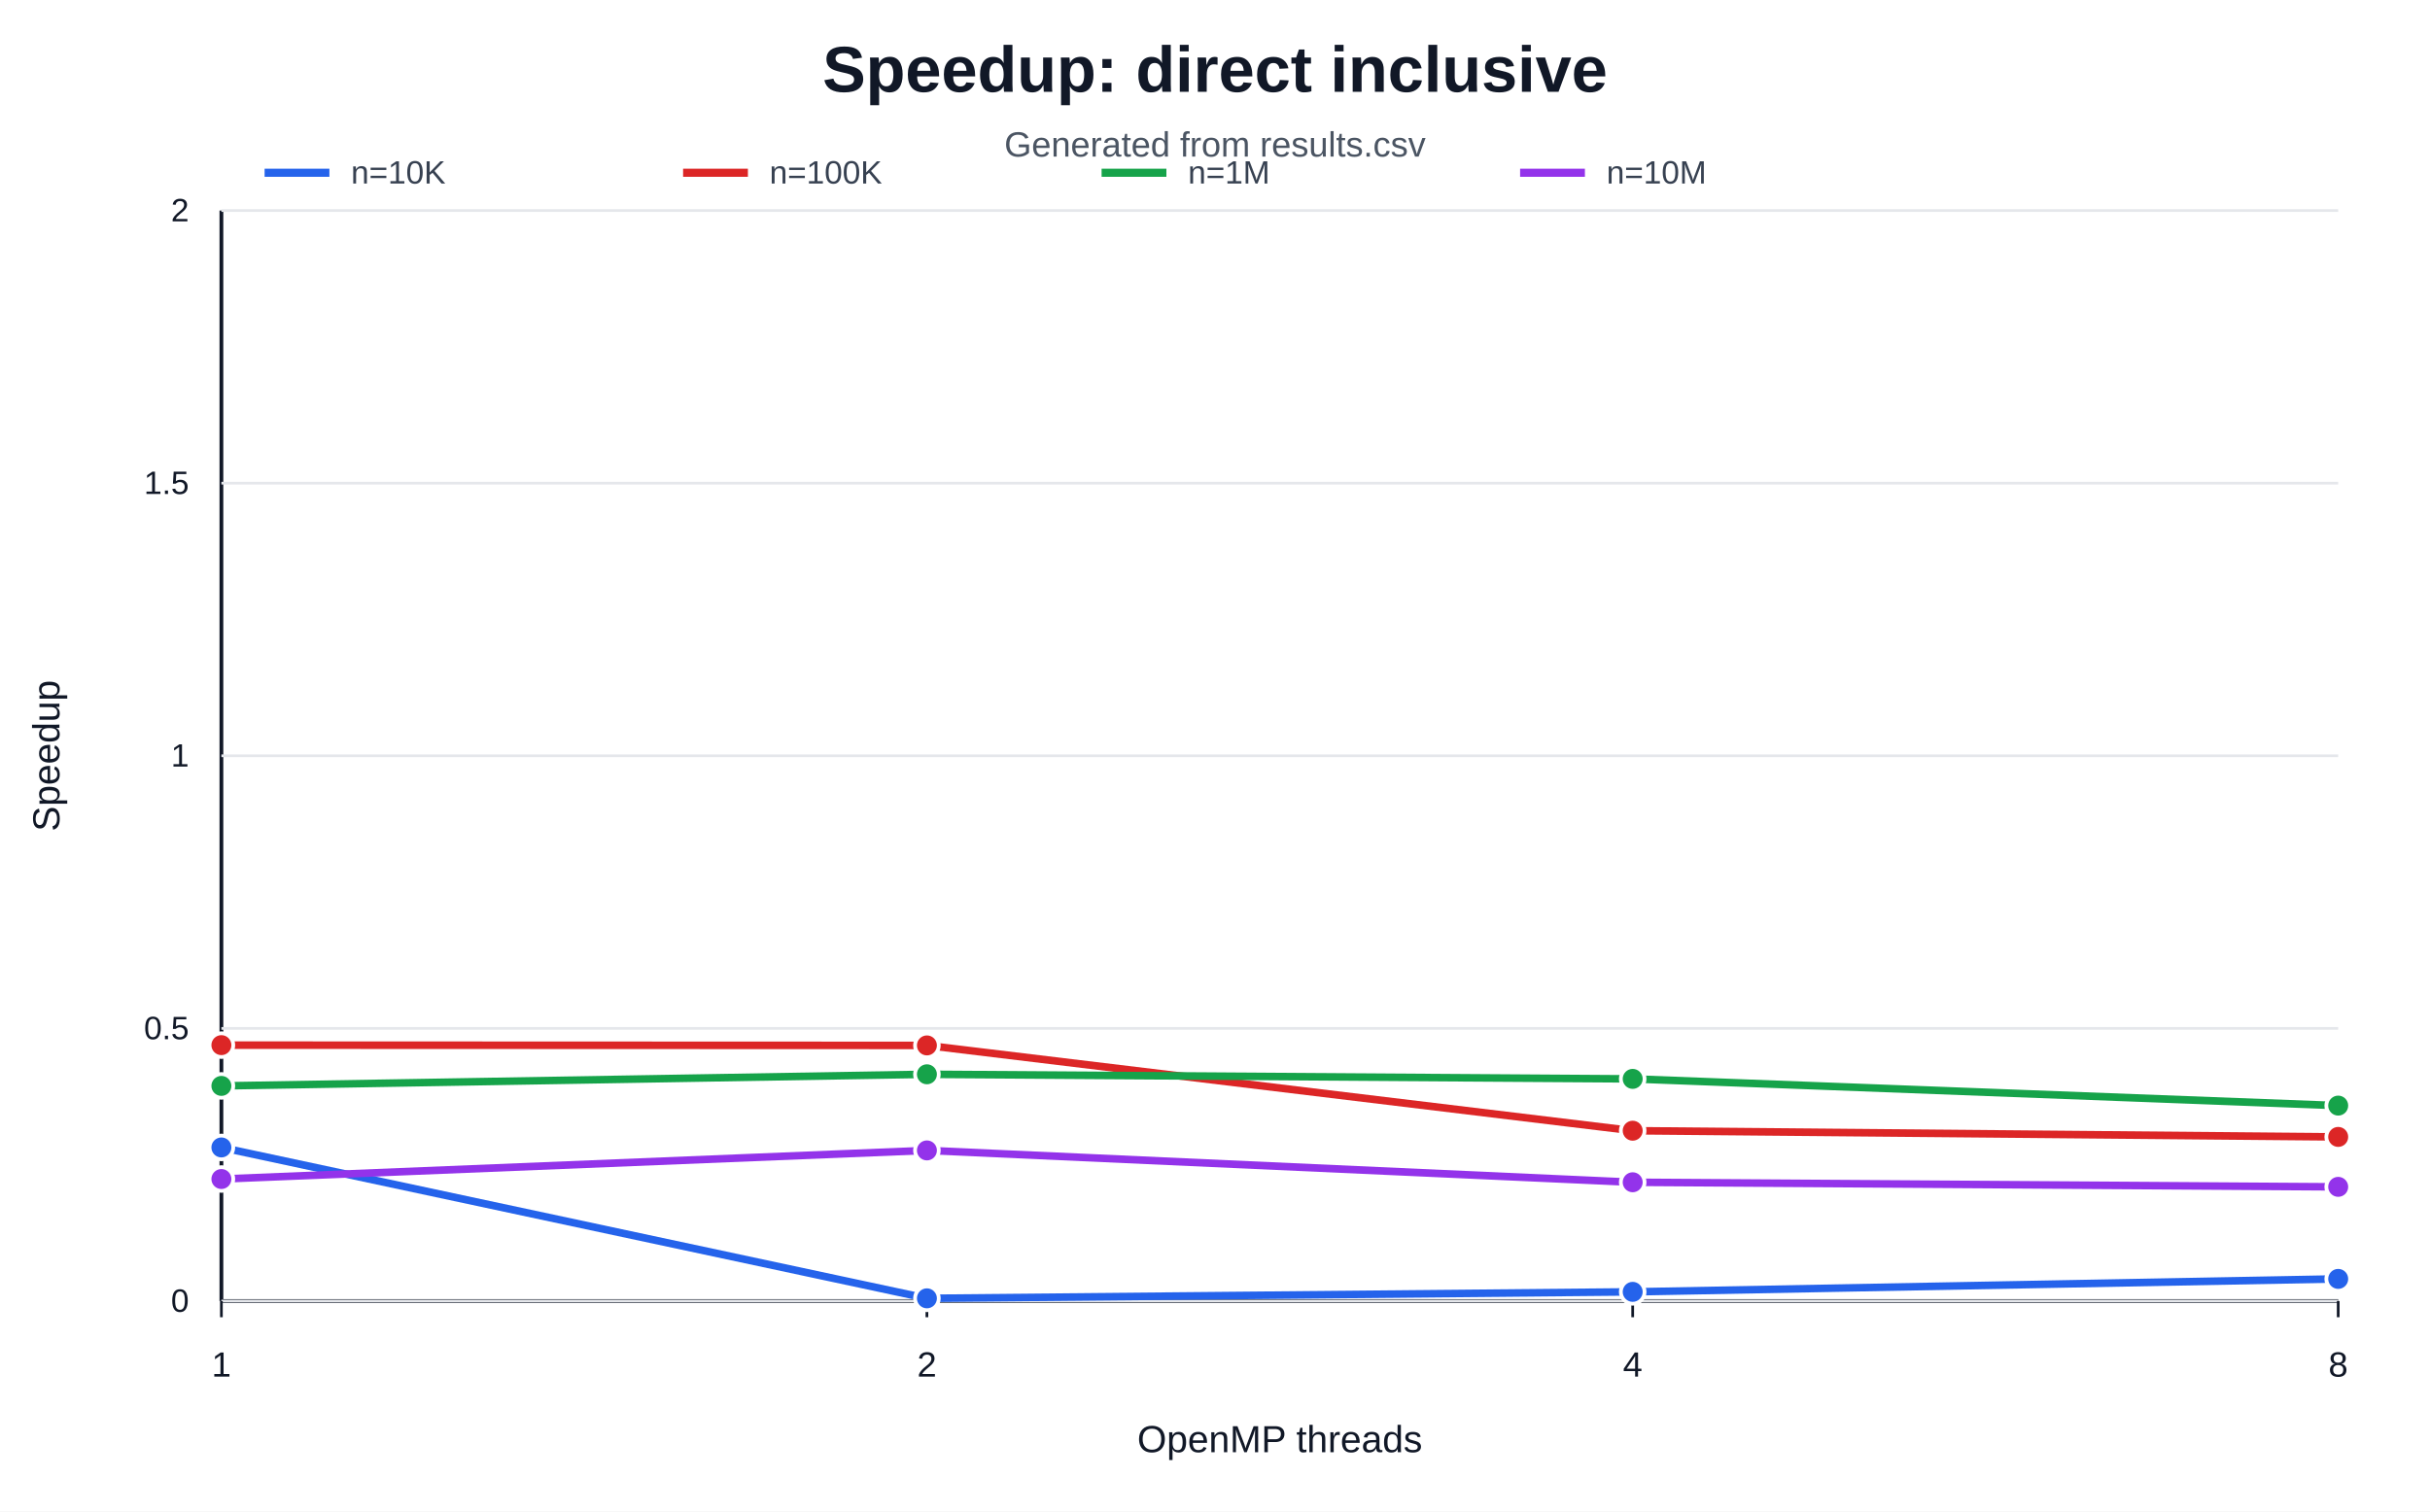
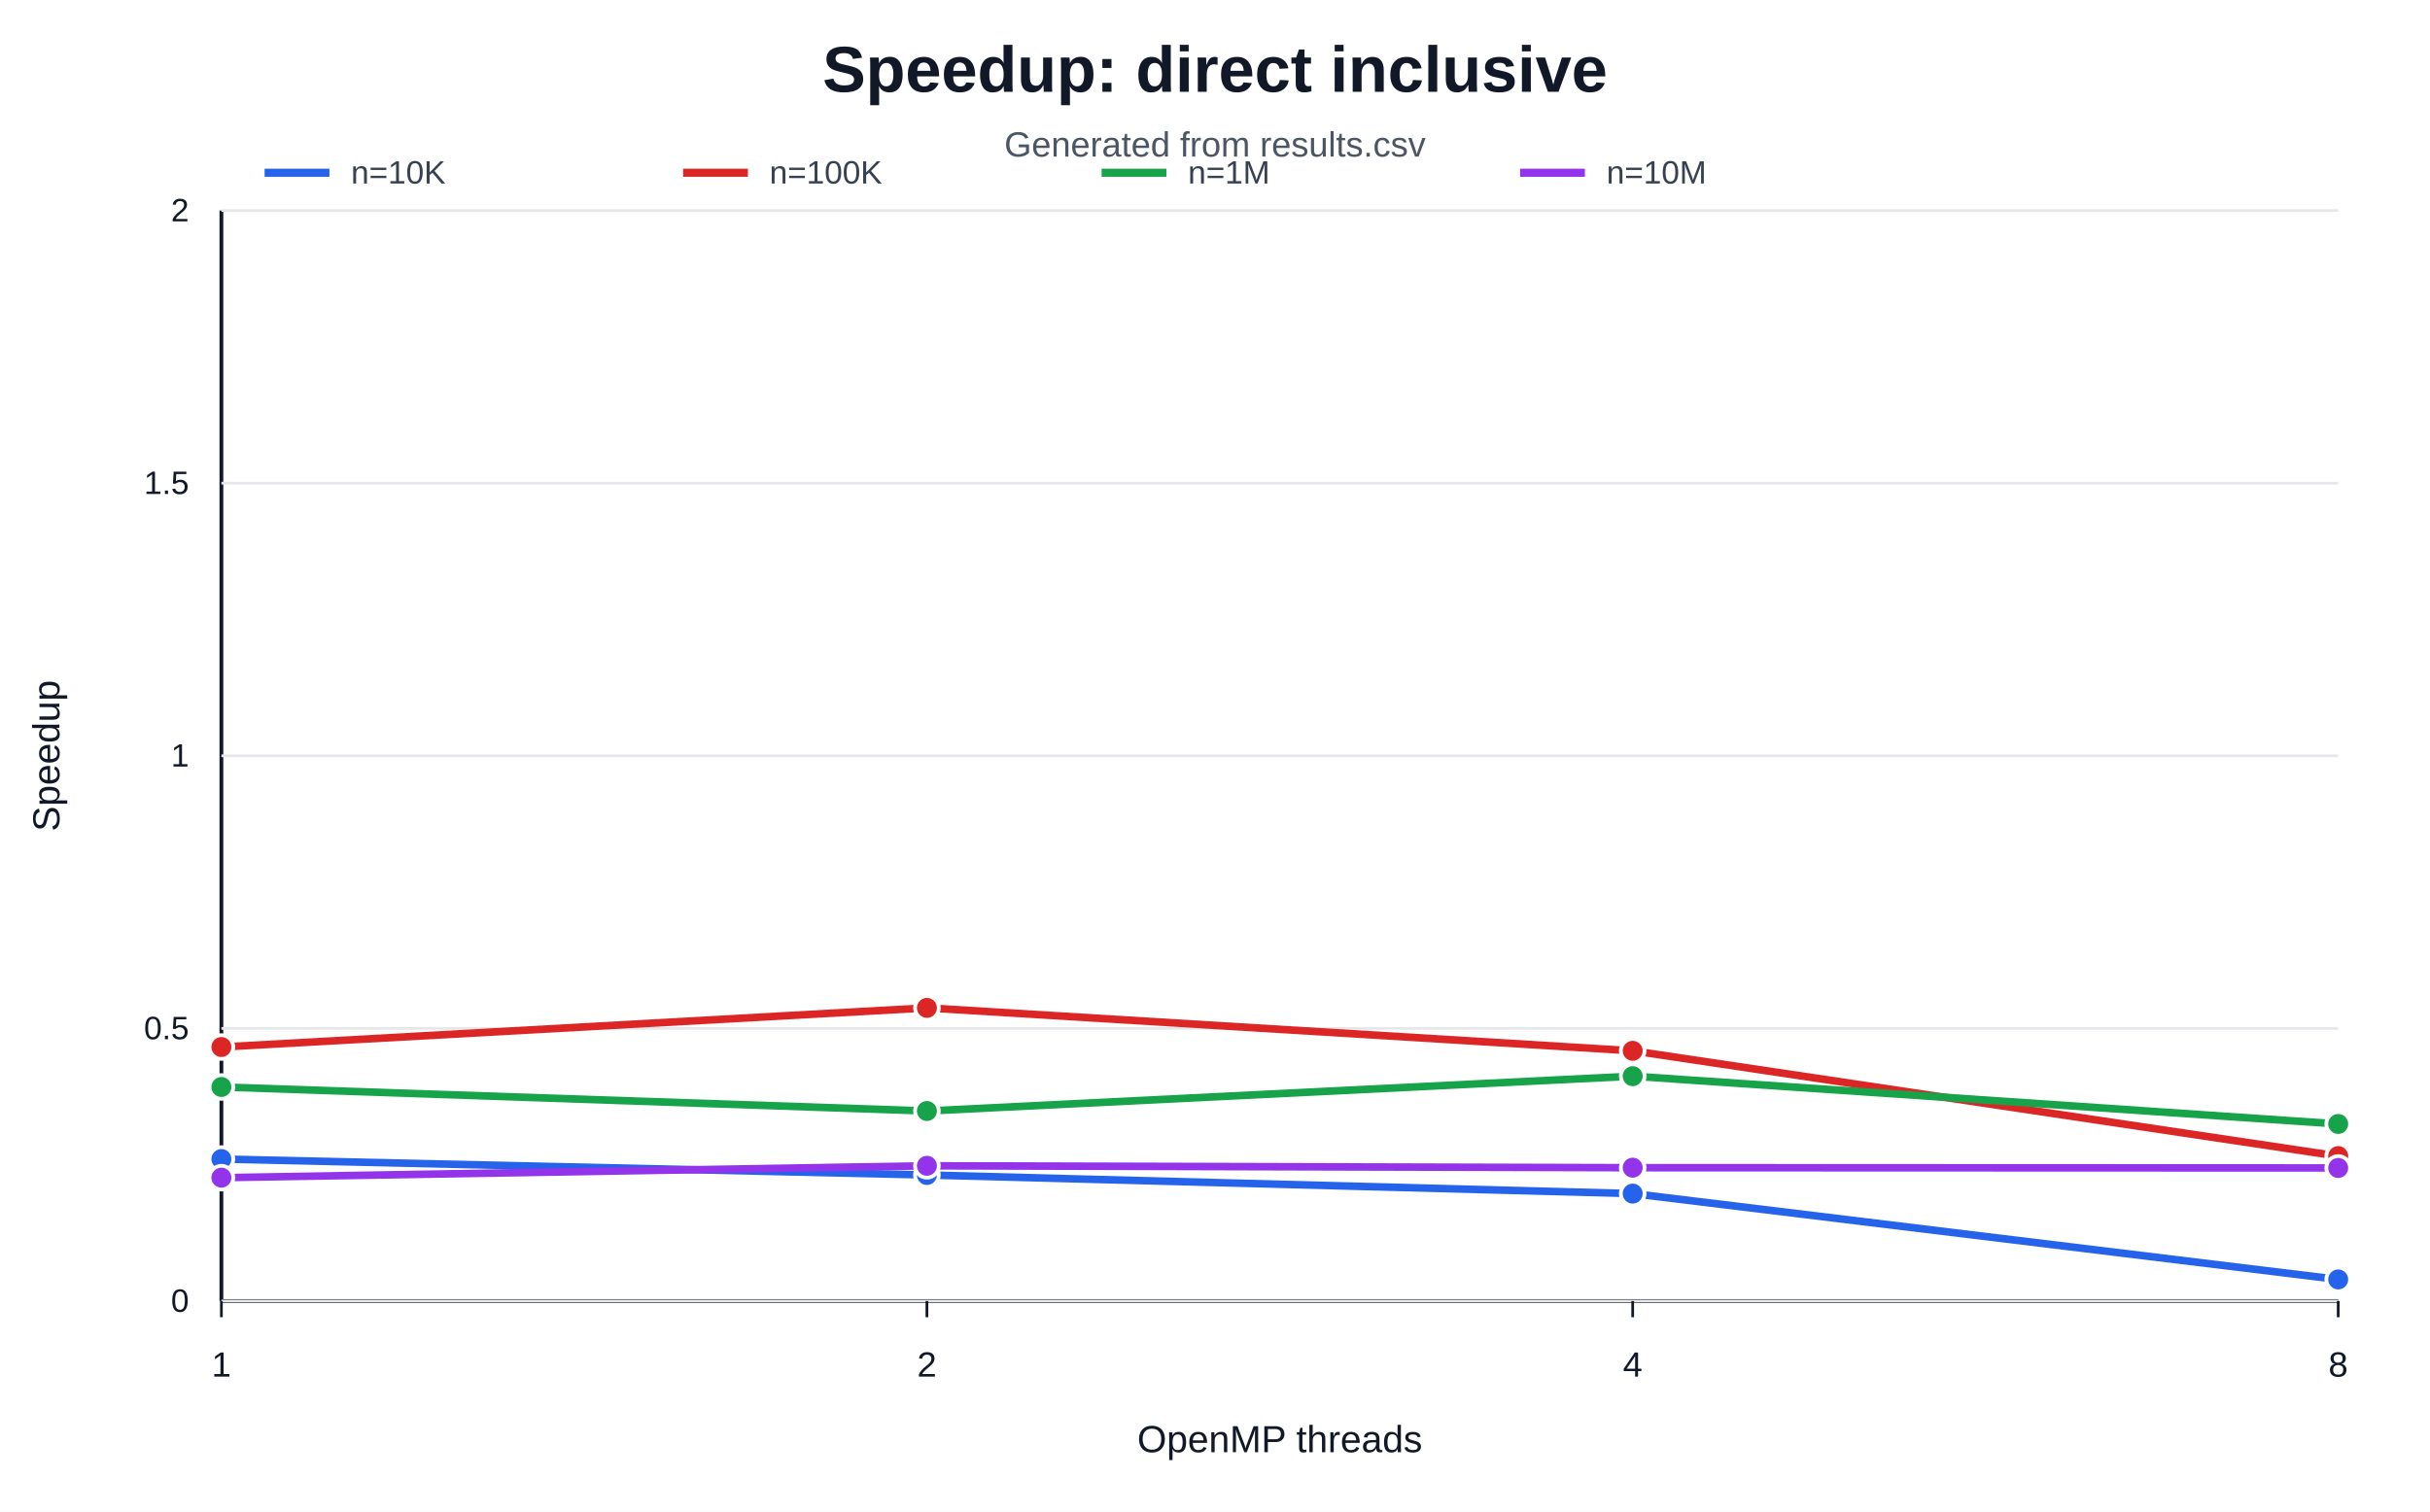
<svg xmlns="http://www.w3.org/2000/svg" width="900" height="560" viewBox="0 0 900 560">
  <rect width="100%" height="100%" fill="#ffffff" />
  <text x="450.0" y="34.0" text-anchor="middle" font-family="Arial, sans-serif" font-size="24" font-weight="700" fill="#111827">Speedup: direct inclusive</text>
  <text x="450.0" y="58.0" text-anchor="middle" font-family="Arial, sans-serif" font-size="13" font-weight="400" fill="#4b5563">Generated from results.csv</text>
  <line x1="82" y1="78" x2="82" y2="482" stroke="#111827" stroke-width="1.4" />
  <line x1="82" y1="482" x2="866" y2="482" stroke="#111827" stroke-width="1.4" />
  <line x1="82" y1="482.0" x2="866" y2="482.0" stroke="#e5e7eb" stroke-width="1" />
  <text x="70.0" y="486.0" text-anchor="end" font-family="Arial, sans-serif" font-size="12" font-weight="400" fill="#111827">0</text>
  <line x1="82" y1="381.0" x2="866" y2="381.0" stroke="#e5e7eb" stroke-width="1" />
  <text x="70.0" y="385.0" text-anchor="end" font-family="Arial, sans-serif" font-size="12" font-weight="400" fill="#111827">0.5</text>
  <line x1="82" y1="280.0" x2="866" y2="280.0" stroke="#e5e7eb" stroke-width="1" />
  <text x="70.0" y="284.0" text-anchor="end" font-family="Arial, sans-serif" font-size="12" font-weight="400" fill="#111827">1</text>
  <line x1="82" y1="179.0" x2="866" y2="179.0" stroke="#e5e7eb" stroke-width="1" />
  <text x="70.0" y="183.0" text-anchor="end" font-family="Arial, sans-serif" font-size="12" font-weight="400" fill="#111827">1.5</text>
  <line x1="82" y1="78.0" x2="866" y2="78.0" stroke="#e5e7eb" stroke-width="1" />
  <text x="70.0" y="82.0" text-anchor="end" font-family="Arial, sans-serif" font-size="12" font-weight="400" fill="#111827">2</text>
  <line x1="82.0" y1="482" x2="82.0" y2="488" stroke="#111827" stroke-width="1" />
  <text x="82.0" y="510.0" text-anchor="middle" font-family="Arial, sans-serif" font-size="13" font-weight="400" fill="#111827">1</text>
  <line x1="343.3" y1="482" x2="343.3" y2="488" stroke="#111827" stroke-width="1" />
  <text x="343.3" y="510.0" text-anchor="middle" font-family="Arial, sans-serif" font-size="13" font-weight="400" fill="#111827">2</text>
  <line x1="604.7" y1="482" x2="604.7" y2="488" stroke="#111827" stroke-width="1" />
  <text x="604.7" y="510.0" text-anchor="middle" font-family="Arial, sans-serif" font-size="13" font-weight="400" fill="#111827">4</text>
  <line x1="866.0" y1="482" x2="866.0" y2="488" stroke="#111827" stroke-width="1" />
  <text x="866.0" y="510.0" text-anchor="middle" font-family="Arial, sans-serif" font-size="13" font-weight="400" fill="#111827">8</text>
  <text x="474.0" y="538.0" text-anchor="middle" font-family="Arial, sans-serif" font-size="14" font-weight="400" fill="#111827">OpenMP threads</text>
  <text x="22" y="280.0" text-anchor="middle" font-family="Arial, sans-serif" font-size="14" fill="#111827" transform="rotate(-90 22 280.0)">Speedup</text>
-   <path d="M 82.0 425.1 L 343.3 481.0 L 604.7 478.6 L 866.0 473.8" fill="none" stroke="#2563eb" stroke-width="2.8" stroke-linejoin="round" stroke-linecap="round" />
-   <circle cx="82.0" cy="425.1" r="4.4" fill="#2563eb" stroke="#ffffff" stroke-width="1.4" />
-   <circle cx="343.3" cy="481.0" r="4.4" fill="#2563eb" stroke="#ffffff" stroke-width="1.4" />
-   <circle cx="604.7" cy="478.6" r="4.4" fill="#2563eb" stroke="#ffffff" stroke-width="1.4" />
-   <circle cx="866.0" cy="473.8" r="4.4" fill="#2563eb" stroke="#ffffff" stroke-width="1.4" />
+   <path d="M 82.0 429.4 L 343.3 435.3 L 604.7 442.2 L 866.0 474.0" fill="none" stroke="#2563eb" stroke-width="2.8" stroke-linejoin="round" stroke-linecap="round" />
+   <circle cx="82.0" cy="429.4" r="4.4" fill="#2563eb" stroke="#ffffff" stroke-width="1.4" />
+   <circle cx="343.3" cy="435.3" r="4.4" fill="#2563eb" stroke="#ffffff" stroke-width="1.4" />
+   <circle cx="604.7" cy="442.2" r="4.4" fill="#2563eb" stroke="#ffffff" stroke-width="1.4" />
+   <circle cx="866.0" cy="474.0" r="4.4" fill="#2563eb" stroke="#ffffff" stroke-width="1.4" />
  <line x1="98" y1="64" x2="122" y2="64" stroke="#2563eb" stroke-width="3" />
  <text x="130.0" y="68.0" text-anchor="start" font-family="Arial, sans-serif" font-size="12" font-weight="400" fill="#374151">n=10K</text>
-   <path d="M 82.0 387.2 L 343.3 387.3 L 604.7 418.9 L 866.0 421.2" fill="none" stroke="#dc2626" stroke-width="2.8" stroke-linejoin="round" stroke-linecap="round" />
-   <circle cx="82.0" cy="387.2" r="4.4" fill="#dc2626" stroke="#ffffff" stroke-width="1.4" />
-   <circle cx="343.3" cy="387.3" r="4.4" fill="#dc2626" stroke="#ffffff" stroke-width="1.4" />
-   <circle cx="604.7" cy="418.9" r="4.4" fill="#dc2626" stroke="#ffffff" stroke-width="1.4" />
-   <circle cx="866.0" cy="421.2" r="4.4" fill="#dc2626" stroke="#ffffff" stroke-width="1.4" />
+   <path d="M 82.0 387.9 L 343.3 373.4 L 604.7 389.3 L 866.0 428.3" fill="none" stroke="#dc2626" stroke-width="2.8" stroke-linejoin="round" stroke-linecap="round" />
+   <circle cx="82.0" cy="387.9" r="4.4" fill="#dc2626" stroke="#ffffff" stroke-width="1.4" />
+   <circle cx="343.3" cy="373.4" r="4.4" fill="#dc2626" stroke="#ffffff" stroke-width="1.4" />
+   <circle cx="604.7" cy="389.3" r="4.4" fill="#dc2626" stroke="#ffffff" stroke-width="1.4" />
+   <circle cx="866.0" cy="428.3" r="4.4" fill="#dc2626" stroke="#ffffff" stroke-width="1.4" />
  <line x1="253" y1="64" x2="277" y2="64" stroke="#dc2626" stroke-width="3" />
  <text x="285.0" y="68.0" text-anchor="start" font-family="Arial, sans-serif" font-size="12" font-weight="400" fill="#374151">n=100K</text>
-   <path d="M 82.0 402.3 L 343.3 398.0 L 604.7 399.7 L 866.0 409.6" fill="none" stroke="#16a34a" stroke-width="2.8" stroke-linejoin="round" stroke-linecap="round" />
-   <circle cx="82.0" cy="402.3" r="4.4" fill="#16a34a" stroke="#ffffff" stroke-width="1.4" />
-   <circle cx="343.3" cy="398.0" r="4.4" fill="#16a34a" stroke="#ffffff" stroke-width="1.4" />
-   <circle cx="604.7" cy="399.7" r="4.4" fill="#16a34a" stroke="#ffffff" stroke-width="1.4" />
-   <circle cx="866.0" cy="409.6" r="4.4" fill="#16a34a" stroke="#ffffff" stroke-width="1.4" />
+   <path d="M 82.0 402.7 L 343.3 411.6 L 604.7 398.7 L 866.0 416.4" fill="none" stroke="#16a34a" stroke-width="2.8" stroke-linejoin="round" stroke-linecap="round" />
+   <circle cx="82.0" cy="402.7" r="4.4" fill="#16a34a" stroke="#ffffff" stroke-width="1.4" />
+   <circle cx="343.3" cy="411.6" r="4.4" fill="#16a34a" stroke="#ffffff" stroke-width="1.4" />
+   <circle cx="604.7" cy="398.7" r="4.4" fill="#16a34a" stroke="#ffffff" stroke-width="1.4" />
+   <circle cx="866.0" cy="416.4" r="4.4" fill="#16a34a" stroke="#ffffff" stroke-width="1.4" />
  <line x1="408" y1="64" x2="432" y2="64" stroke="#16a34a" stroke-width="3" />
  <text x="440.0" y="68.0" text-anchor="start" font-family="Arial, sans-serif" font-size="12" font-weight="400" fill="#374151">n=1M</text>
-   <path d="M 82.0 436.8 L 343.3 426.2 L 604.7 438.0 L 866.0 439.7" fill="none" stroke="#9333ea" stroke-width="2.8" stroke-linejoin="round" stroke-linecap="round" />
-   <circle cx="82.0" cy="436.8" r="4.4" fill="#9333ea" stroke="#ffffff" stroke-width="1.4" />
-   <circle cx="343.3" cy="426.2" r="4.4" fill="#9333ea" stroke="#ffffff" stroke-width="1.4" />
-   <circle cx="604.7" cy="438.0" r="4.4" fill="#9333ea" stroke="#ffffff" stroke-width="1.4" />
-   <circle cx="866.0" cy="439.7" r="4.4" fill="#9333ea" stroke="#ffffff" stroke-width="1.4" />
+   <path d="M 82.0 436.3 L 343.3 431.9 L 604.7 432.6 L 866.0 432.7" fill="none" stroke="#9333ea" stroke-width="2.8" stroke-linejoin="round" stroke-linecap="round" />
+   <circle cx="82.0" cy="436.3" r="4.4" fill="#9333ea" stroke="#ffffff" stroke-width="1.4" />
+   <circle cx="343.3" cy="431.9" r="4.4" fill="#9333ea" stroke="#ffffff" stroke-width="1.4" />
+   <circle cx="604.7" cy="432.6" r="4.4" fill="#9333ea" stroke="#ffffff" stroke-width="1.4" />
+   <circle cx="866.0" cy="432.7" r="4.4" fill="#9333ea" stroke="#ffffff" stroke-width="1.4" />
  <line x1="563" y1="64" x2="587" y2="64" stroke="#9333ea" stroke-width="3" />
  <text x="595.0" y="68.0" text-anchor="start" font-family="Arial, sans-serif" font-size="12" font-weight="400" fill="#374151">n=10M</text>
</svg>
